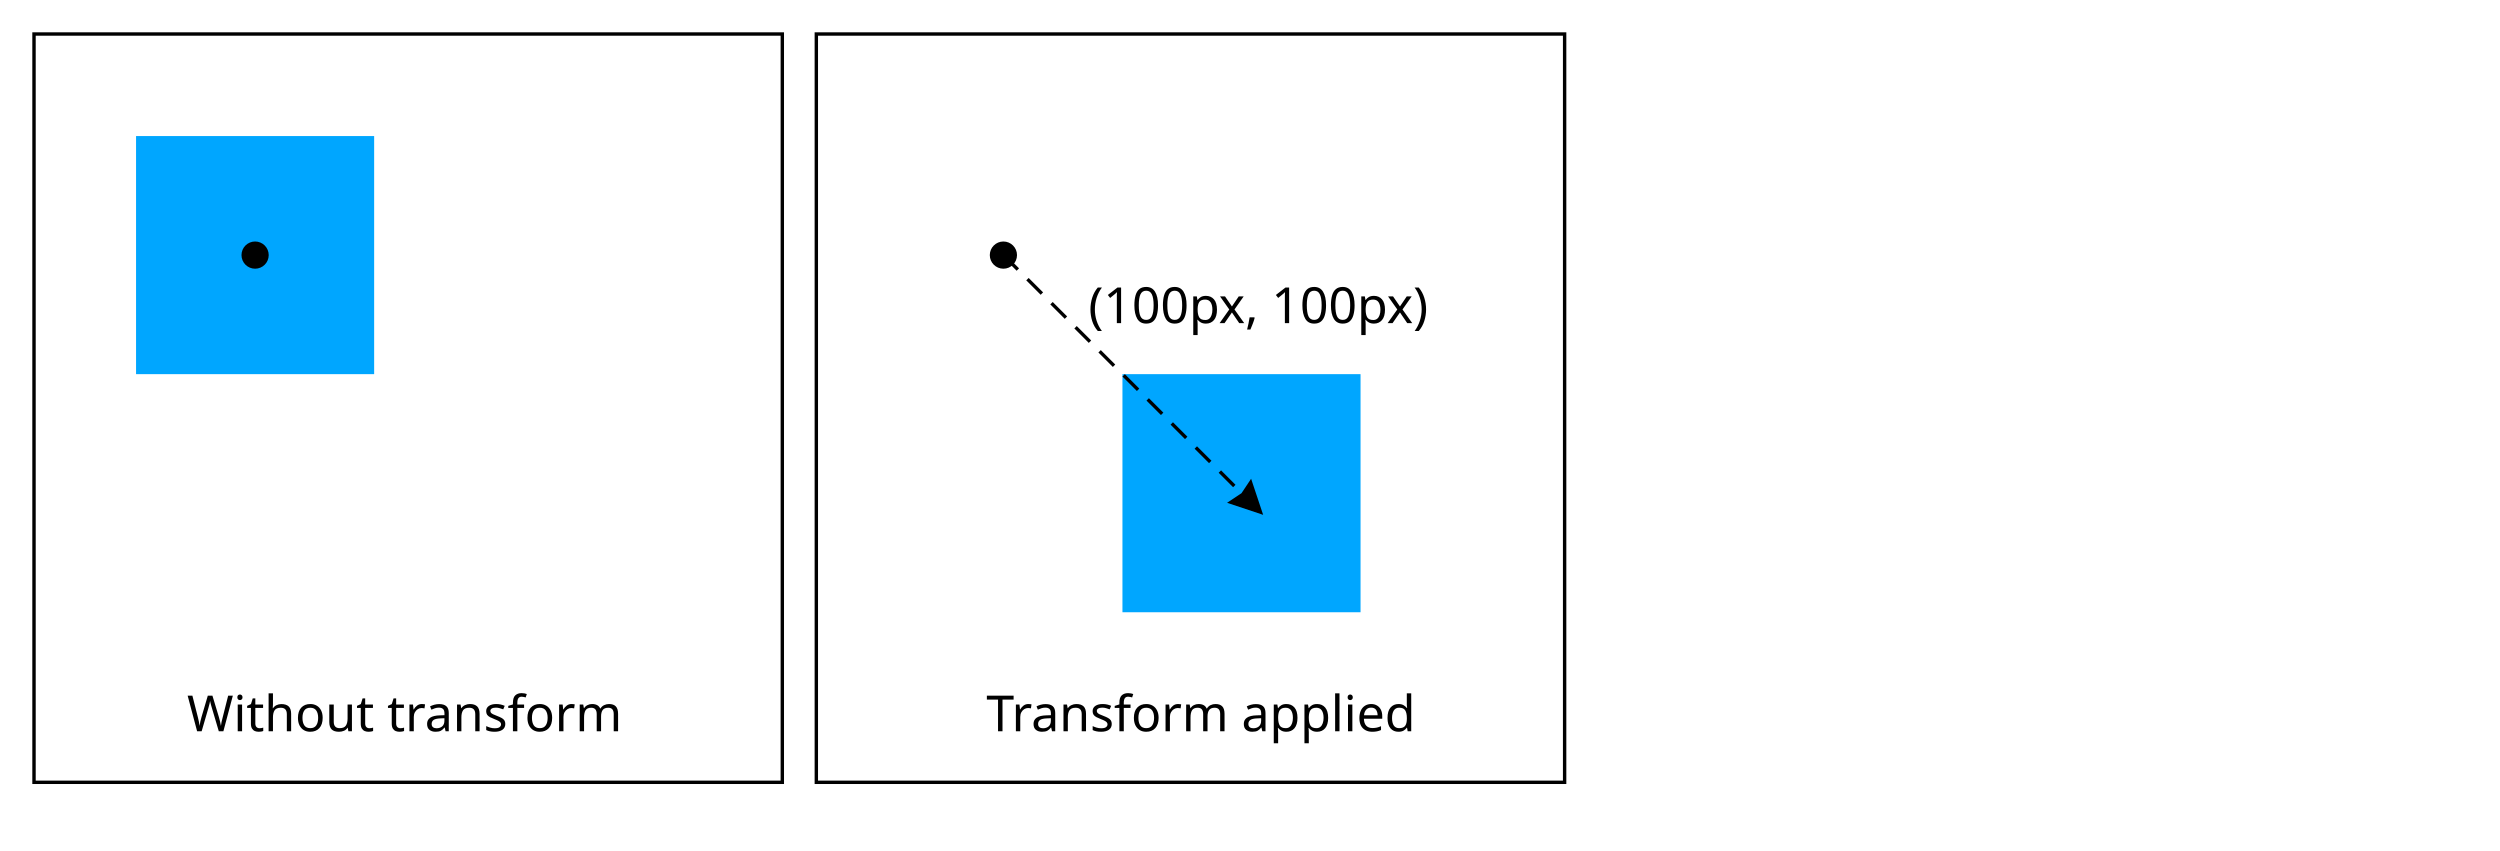
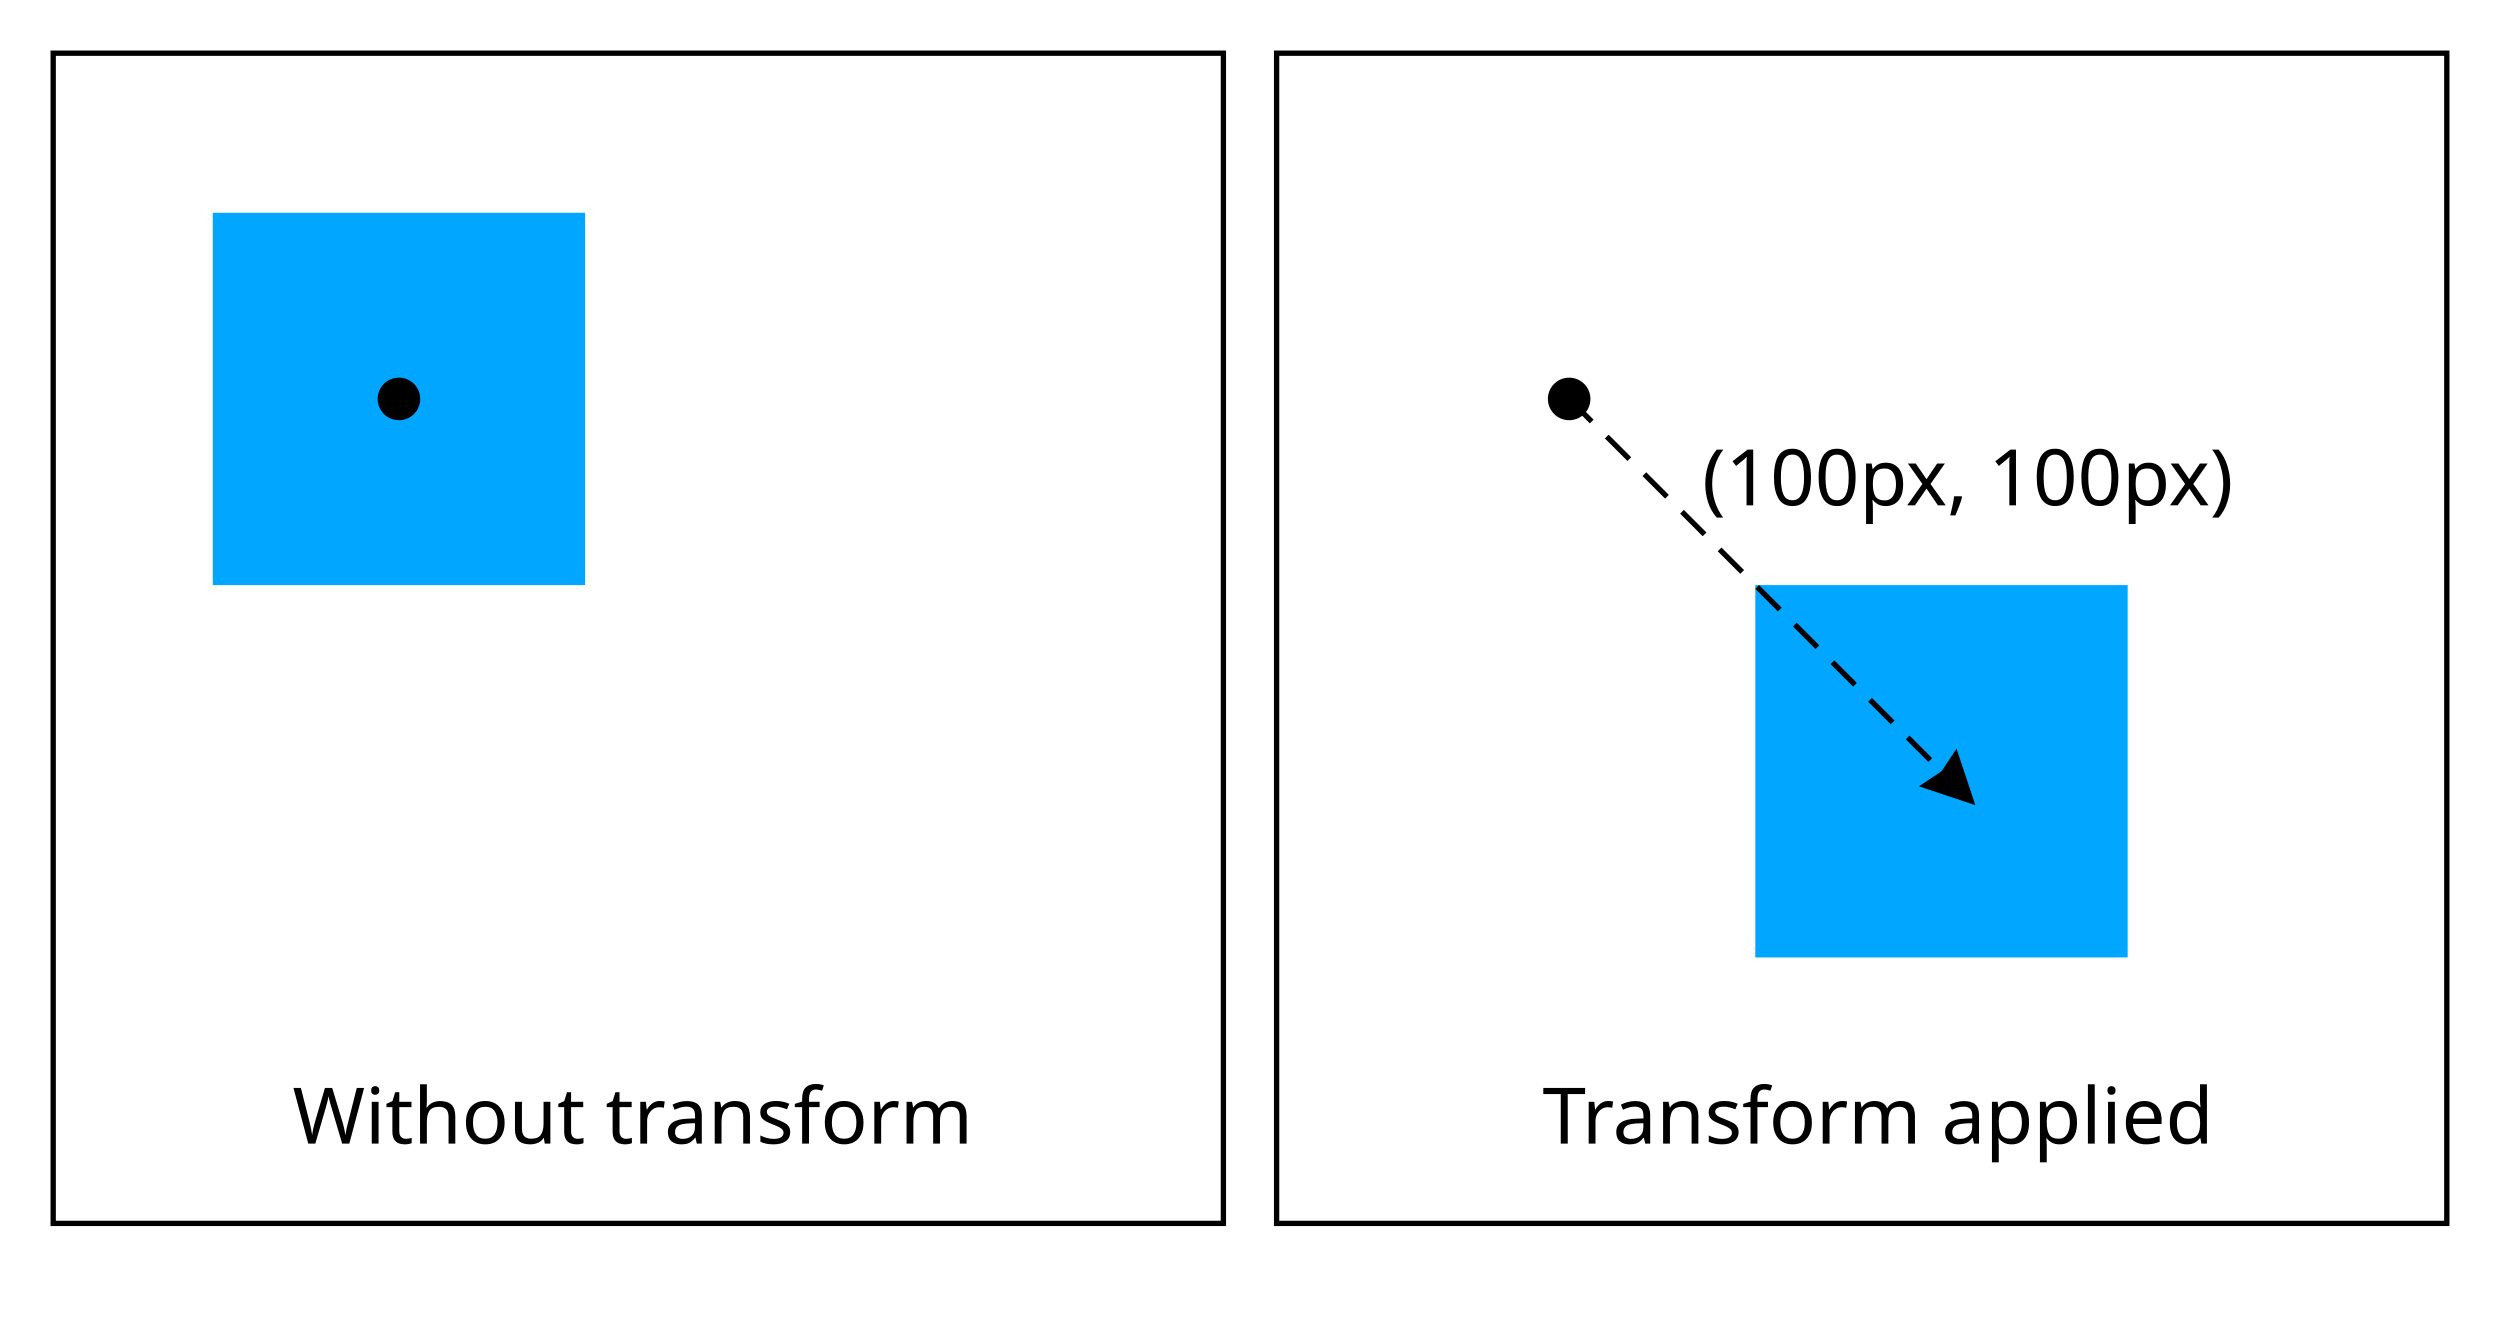
- <svg xmlns="http://www.w3.org/2000/svg" width="735" height="250">
+ <svg xmlns="http://www.w3.org/2000/svg" width="470" height="250">
  <defs>
    <style type="text/css">
      rect { fill: #00a6ff; }
      
      line {
        fill: none;
        stroke: black;
        stroke-width: 1px;
        stroke-dasharray: 6 4;
      }
      
      .arrow { marker-end: url(#marker-end); }
      
      circle { fill: black; }
      
      text {
        font-size: 11pt;
        font-family: sans-serif;
      }
      
      .canvas {
        stroke: black;
        fill: none;
      }
      
    </style>
    <marker id="marker-end" viewBox="0 0 10 10" refX="1" refY="5" markerUnits="strokeWidth" orient="auto" markerWidth="10" markerHeight="15">
      <polyline points="0,0 10,5 0,10 1,5" fill="black" />
    </marker>
  </defs>
  <rect x="10" y="10" width="220" height="220" class="canvas" />
  <rect x="240" y="10" width="220" height="220" class="canvas" />
  <rect x="40" y="40" width="70" height="70" />
  <circle cx="75" cy="75" r="4" />
  <text x="55" y="215">Without transform</text>
  <rect x="330" y="110" width="70" height="70" />
  <circle cx="295" cy="75" r="4" />
  <line x1="295" y1="75" x2="365" y2="145" class="arrow" />
  <text x="320" y="95">(100px, 100px)</text>
  <text x="290" y="215">Transform applied</text>
</svg>
